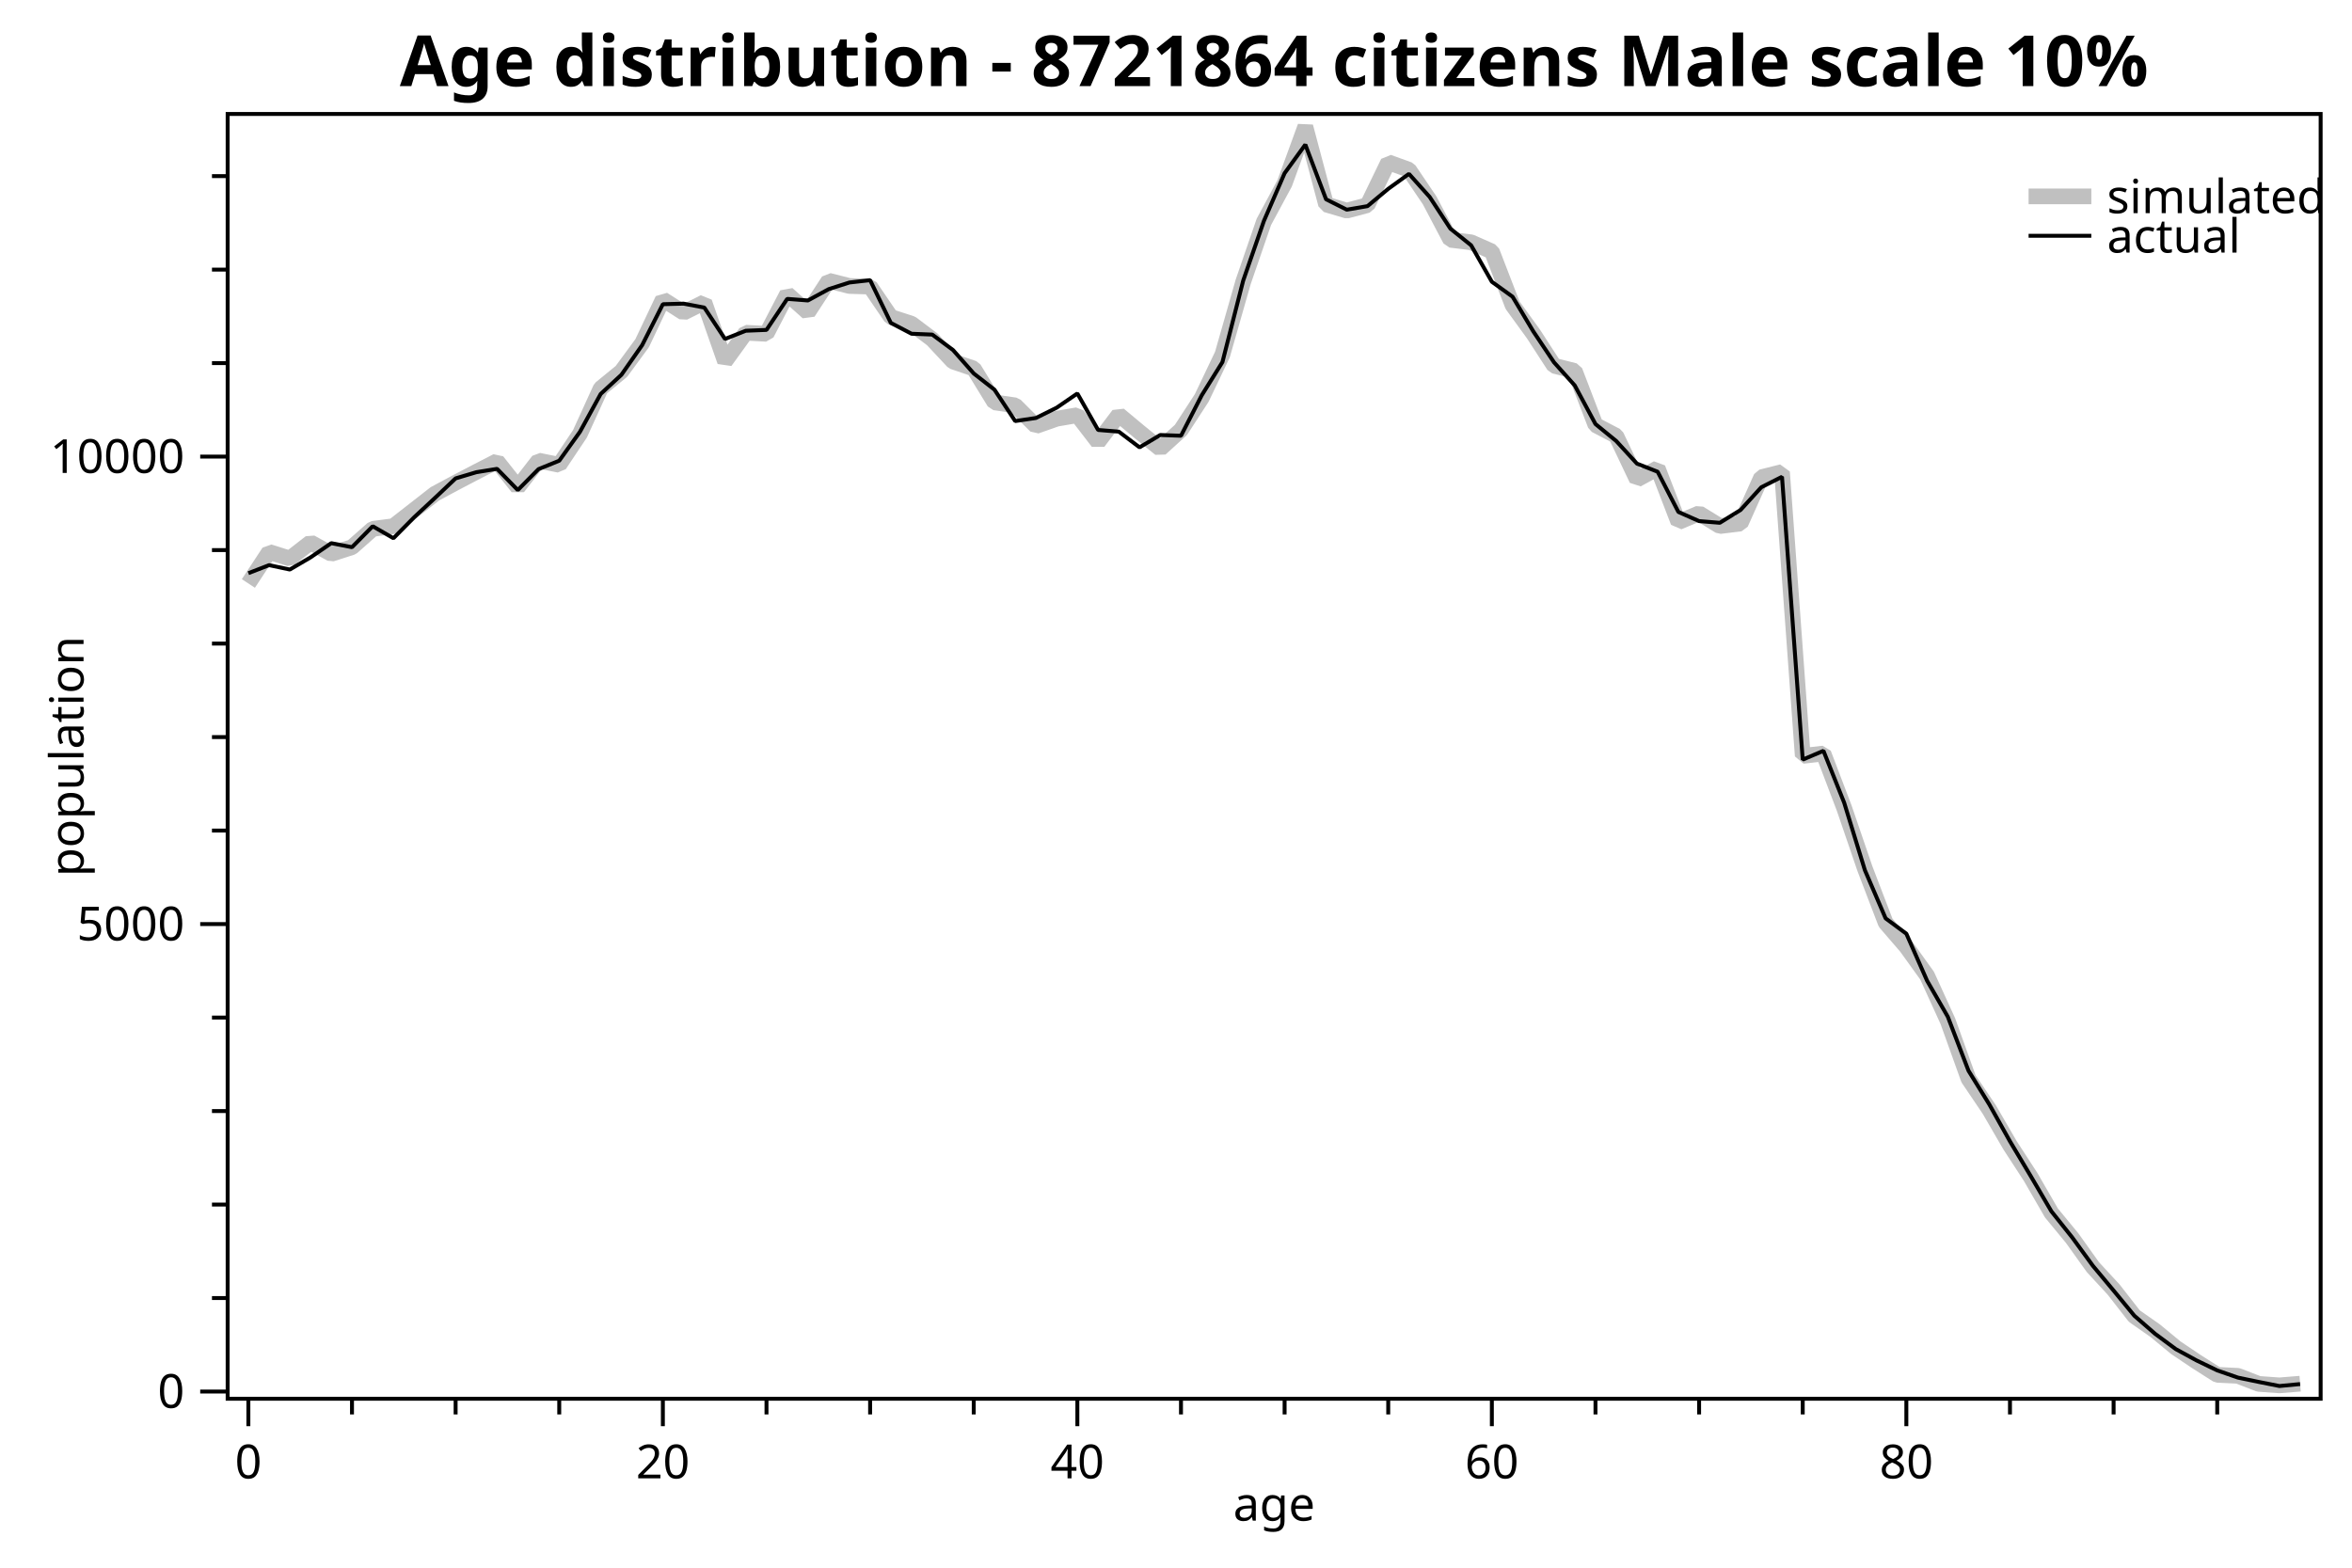
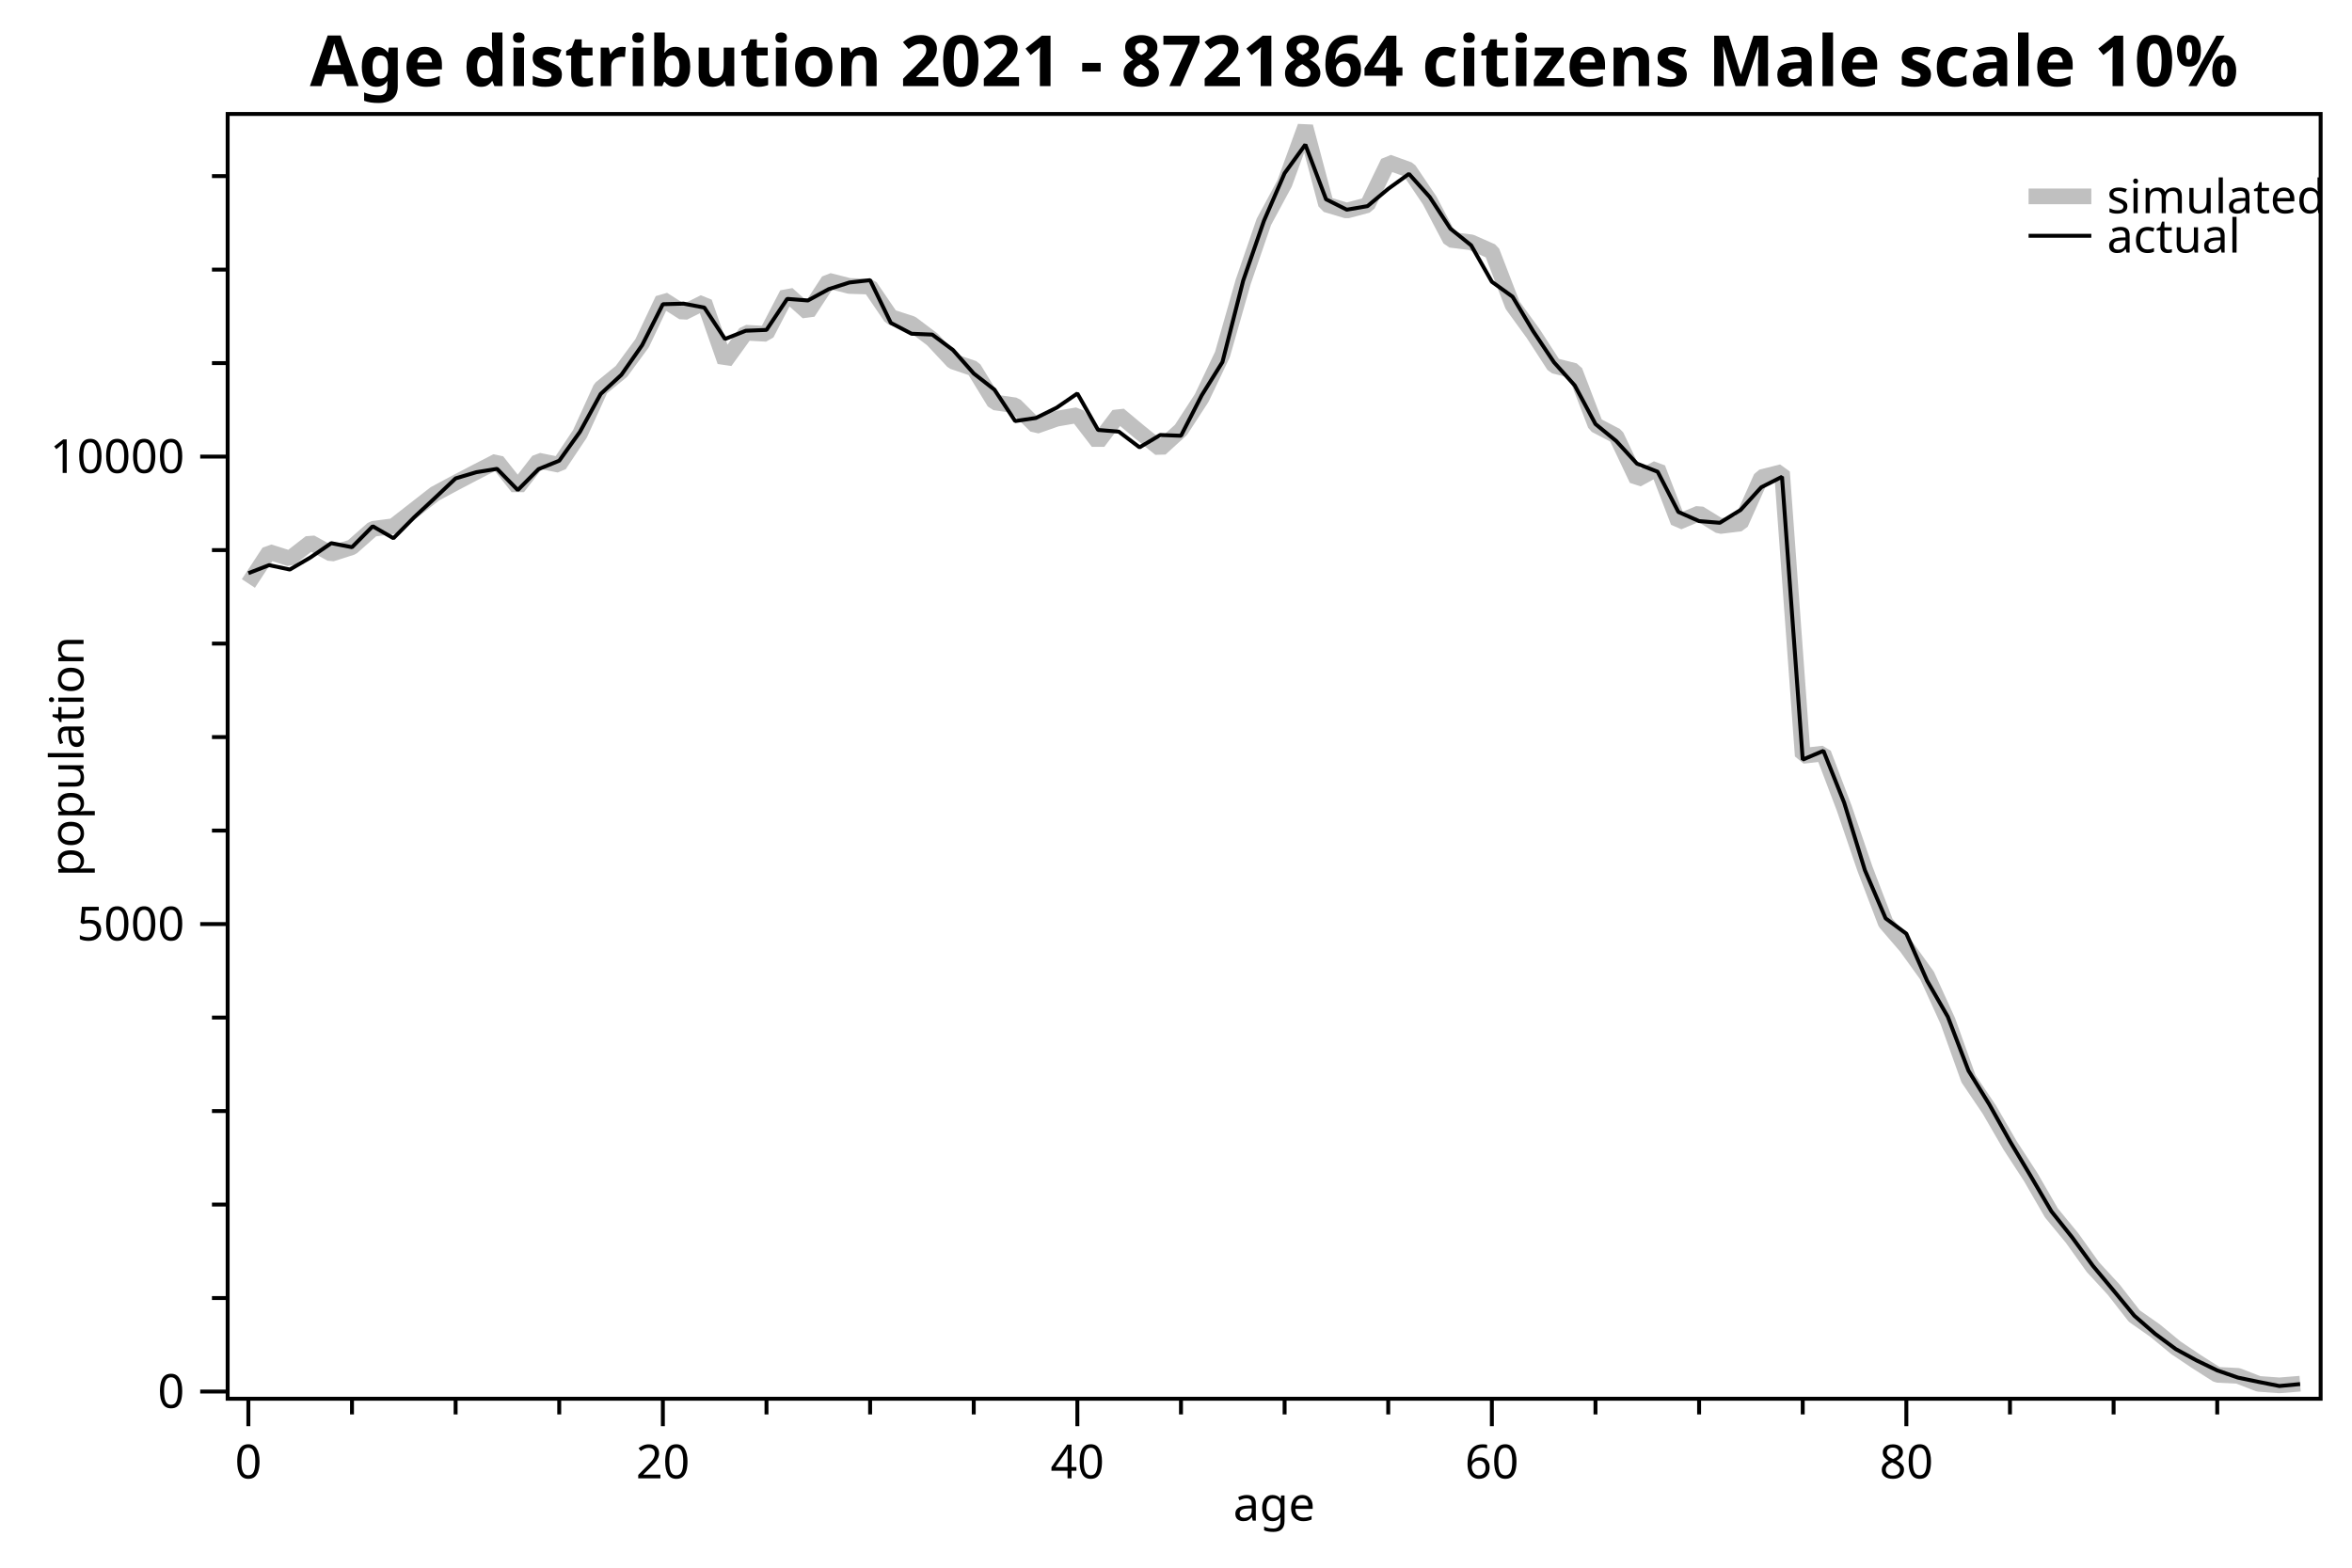
<svg xmlns="http://www.w3.org/2000/svg" width="600" height="400" version="1.1">
  <polyline points="89.794,356.894 89.794,360.894" style="fill:none;stroke:black;stroke-width:1" />
  <polyline points="116.229,356.894 116.229,360.894" style="fill:none;stroke:black;stroke-width:1" />
  <polyline points="142.663,356.894 142.663,360.894" style="fill:none;stroke:black;stroke-width:1" />
  <polyline points="195.533,356.894 195.533,360.894" style="fill:none;stroke:black;stroke-width:1" />
  <polyline points="221.967,356.894 221.967,360.894" style="fill:none;stroke:black;stroke-width:1" />
  <polyline points="248.402,356.894 248.402,360.894" style="fill:none;stroke:black;stroke-width:1" />
  <polyline points="301.272,356.894 301.272,360.894" style="fill:none;stroke:black;stroke-width:1" />
  <polyline points="327.706,356.894 327.706,360.894" style="fill:none;stroke:black;stroke-width:1" />
  <polyline points="354.141,356.894 354.141,360.894" style="fill:none;stroke:black;stroke-width:1" />
  <polyline points="407.01,356.894 407.01,360.894" style="fill:none;stroke:black;stroke-width:1" />
  <polyline points="433.445,356.894 433.445,360.894" style="fill:none;stroke:black;stroke-width:1" />
  <polyline points="459.88,356.894 459.88,360.894" style="fill:none;stroke:black;stroke-width:1" />
  <polyline points="512.749,356.894 512.749,360.894" style="fill:none;stroke:black;stroke-width:1" />
  <polyline points="539.183,356.894 539.183,360.894" style="fill:none;stroke:black;stroke-width:1" />
  <polyline points="565.618,356.894 565.618,360.894" style="fill:none;stroke:black;stroke-width:1" />
  <polyline points="58.073,331.2 54.073,331.2" style="fill:none;stroke:black;stroke-width:1" />
  <polyline points="58.073,307.345 54.073,307.345" style="fill:none;stroke:black;stroke-width:1" />
  <polyline points="58.073,283.49 54.073,283.49" style="fill:none;stroke:black;stroke-width:1" />
  <polyline points="58.073,259.634 54.073,259.634" style="fill:none;stroke:black;stroke-width:1" />
  <polyline points="58.073,211.924 54.073,211.924" style="fill:none;stroke:black;stroke-width:1" />
  <polyline points="58.073,188.068 54.073,188.068" style="fill:none;stroke:black;stroke-width:1" />
  <polyline points="58.073,164.213 54.073,164.213" style="fill:none;stroke:black;stroke-width:1" />
  <polyline points="58.073,140.358 54.073,140.358" style="fill:none;stroke:black;stroke-width:1" />
  <polyline points="58.073,92.647 54.073,92.647" style="fill:none;stroke:black;stroke-width:1" />
  <polyline points="58.073,68.792 54.073,68.792" style="fill:none;stroke:black;stroke-width:1" />
  <polyline points="58.073,44.936 54.073,44.936" style="fill:none;stroke:black;stroke-width:1" />
  <text dominant-baseline="hanging" text-anchor="middle" transform="translate(63.3594,367.894)" font-family="Segoe UI" font-size="12" font-weight="400" fill="black">0</text>
  <text dominant-baseline="hanging" text-anchor="middle" transform="translate(169.0981,367.894)" font-family="Segoe UI" font-size="12" font-weight="400" fill="black">20</text>
  <text dominant-baseline="hanging" text-anchor="middle" transform="translate(274.8368,367.894)" font-family="Segoe UI" font-size="12" font-weight="400" fill="black">40</text>
  <text dominant-baseline="hanging" text-anchor="middle" transform="translate(380.5755,367.894)" font-family="Segoe UI" font-size="12" font-weight="400" fill="black">60</text>
  <text dominant-baseline="hanging" text-anchor="middle" transform="translate(486.3142,367.894)" font-family="Segoe UI" font-size="12" font-weight="400" fill="black">80</text>
  <polyline points="63.359,356.894 63.359,363.894" style="fill:none;stroke:black;stroke-width:1" />
  <polyline points="169.098,356.894 169.098,363.894" style="fill:none;stroke:black;stroke-width:1" />
  <polyline points="274.837,356.894 274.837,363.894" style="fill:none;stroke:black;stroke-width:1" />
  <polyline points="380.575,356.894 380.575,363.894" style="fill:none;stroke:black;stroke-width:1" />
  <polyline points="486.314,356.894 486.314,363.894" style="fill:none;stroke:black;stroke-width:1" />
  <text dominant-baseline="baseline" text-anchor="middle" transform="translate(325.0365,388)" font-family="Segoe UI" font-size="12" font-weight="400" fill="black">age</text>
  <text dominant-baseline="middle" text-anchor="end" transform="translate(47.073,355.0558)" font-family="Segoe UI" font-size="12" font-weight="400" fill="black">0</text>
  <text dominant-baseline="middle" text-anchor="end" transform="translate(47.073,235.7791)" font-family="Segoe UI" font-size="12" font-weight="400" fill="black">5000</text>
  <text dominant-baseline="middle" text-anchor="end" transform="translate(47.073,116.5024)" font-family="Segoe UI" font-size="12" font-weight="400" fill="black">10000</text>
  <polyline points="58.073,355.056 51.073,355.056" style="fill:none;stroke:black;stroke-width:1" />
  <polyline points="58.073,235.779 51.073,235.779" style="fill:none;stroke:black;stroke-width:1" />
  <polyline points="58.073,116.502 51.073,116.502" style="fill:none;stroke:black;stroke-width:1" />
  <text dominant-baseline="hanging" text-anchor="middle" transform="translate(12,192.9868) rotate(-90)" font-family="Segoe UI" font-size="12" font-weight="400" fill="black">population</text>
  <polyline points="63.359,148.874 68.646,140.835 73.933,142.505 79.22,138.402 84.507,141.312 89.794,139.618 95.081,134.943 100.368,134.251 105.655,130.124 110.942,125.997 116.229,123.158 121.516,120.391 126.803,117.671 132.09,124.351 137.376,117.528 142.663,118.602 147.95,110.682 153.237,99.088 158.524,94.77 163.811,87.566 169.098,76.402 174.385,79.765 179.672,77.117 184.959,92.218 190.246,84.894 195.533,85.18 200.82,74.994 206.107,79.718 211.394,71.63 216.68,72.966 221.967,73.133 227.254,80.886 232.541,82.604 237.828,86.588 243.115,92.242 248.402,94.031 253.689,102.666 258.976,103.43 264.263,108.702 269.55,106.841 274.837,105.934 280.124,112.805 285.411,105.815 290.698,110.228 295.985,114.499 301.272,109.68 306.558,101.545 311.845,90.452 317.132,71.941 322.419,56.602 327.706,46.797 332.993,32.293 338.28,52.164 343.567,53.739 348.854,52.331 354.141,41.406 359.428,43.314 364.715,51.139 370.002,61.182 375.288,61.826 380.575,64.164 385.862,77.881 391.149,85.156 396.436,93.315 401.723,94.651 407.01,108.439 412.297,111.207 417.584,122.347 422.871,119.46 428.158,133.201 433.445,130.983 438.732,134.227 444.019,133.583 449.306,121.774 454.593,120.439 459.88,192.863 465.166,192.267 470.453,206.175 475.74,221.633 481.027,235.445 486.314,241.576 491.601,248.923 496.888,260.517 502.175,275.26 507.462,283.084 512.749,292.197 518.036,300.332 523.323,309.492 528.61,315.909 533.897,323.304 539.183,329.03 544.471,335.805 549.757,339.502 555.044,343.868 560.331,347.422 565.618,350.786 570.905,351.048 576.192,353.1 581.479,353.481 586.766,353.052" style="fill:none;stroke:rgb(192,192,192);stroke-width:4;stroke-linejoin:bevel" />
  <polyline points="63.359,146.25 68.646,144.198 73.933,145.32 79.22,142.219 84.507,138.592 89.794,139.618 95.081,134.275 100.368,137.328 105.655,131.984 110.942,127.07 116.229,122.061 121.516,120.486 126.803,119.627 132.09,125.043 137.376,119.699 142.663,117.552 147.95,110.181 153.237,100.519 158.524,95.629 163.811,88.067 169.098,77.618 174.385,77.475 179.672,78.477 184.959,86.492 190.246,84.393 195.533,84.178 200.82,76.258 206.107,76.664 211.394,73.778 216.68,72.084 221.967,71.487 227.254,82.389 232.541,85.156 237.828,85.371 243.115,89.307 248.402,95.295 253.689,99.422 258.976,107.437 264.263,106.65 269.55,104.026 274.837,100.4 280.124,109.704 285.411,110.133 290.698,114.141 295.985,110.992 301.272,111.183 306.558,100.877 311.845,92.385 317.132,71.63 322.419,56.387 327.706,44.197 332.993,36.897 338.28,50.852 343.567,53.5 348.854,52.594 354.141,48.181 359.428,44.364 364.715,50.256 370.002,58.343 375.288,62.589 380.575,71.893 385.862,75.71 391.149,84.56 396.436,92.456 401.723,98.349 407.01,108.201 412.297,112.519 417.584,118.291 422.871,120.367 428.158,130.625 433.445,132.963 438.732,133.392 444.019,130.124 449.306,124.327 454.593,121.655 459.88,193.817 465.166,191.575 470.453,204.815 475.74,222.038 481.027,234.324 486.314,238.236 491.601,250.235 496.888,259.42 502.175,273.208 507.462,281.772 512.749,291.219 518.036,300.069 523.323,309.087 528.61,315.718 533.897,322.97 539.183,329.292 544.471,335.709 549.757,340.313 555.044,344.226 560.331,347.112 565.618,349.664 570.905,351.501 576.192,352.599 581.479,353.648 586.766,353.147" style="fill:none;stroke:black;stroke-width:1;stroke-linejoin:bevel" />
-   <text dominant-baseline="hanging" text-anchor="middle" transform="translate(325.0365,8)" font-family="Segoe UI" font-size="18" font-weight="700" fill="black">Age distribution - 8721864 citizens Male scale 10% </text>
+   <text dominant-baseline="hanging" text-anchor="middle" transform="translate(325.0365,8)" font-family="Segoe UI" font-size="18" font-weight="700" fill="black">Age distribution 2021 - 8721864 citizens Male scale 10% </text>
  <polygon points="58.073,29.079 592,29.079 592,356.894 58.073,356.894" style="fill:none;stroke:black;stroke-width:1" />
  <polygon points="509.498,37.08 584,37.08 584,73.186 509.498,73.186" style="fill:none;stroke:none;" />
  <text dominant-baseline="hanging" text-anchor="start" transform="translate(537.498,45.0795)" font-family="Segoe UI" font-size="12" font-weight="400" fill="black">simulated</text>
  <polyline points="517.498,50.106 533.498,50.106" style="fill:none;stroke:rgb(192,192,192);stroke-width:4" />
  <text dominant-baseline="hanging" text-anchor="start" transform="translate(537.498,55.1325)" font-family="Segoe UI" font-size="12" font-weight="400" fill="black">actual</text>
  <polyline points="517.498,60.159 533.498,60.159" style="fill:none;stroke:black;stroke-width:1" />
</svg>
